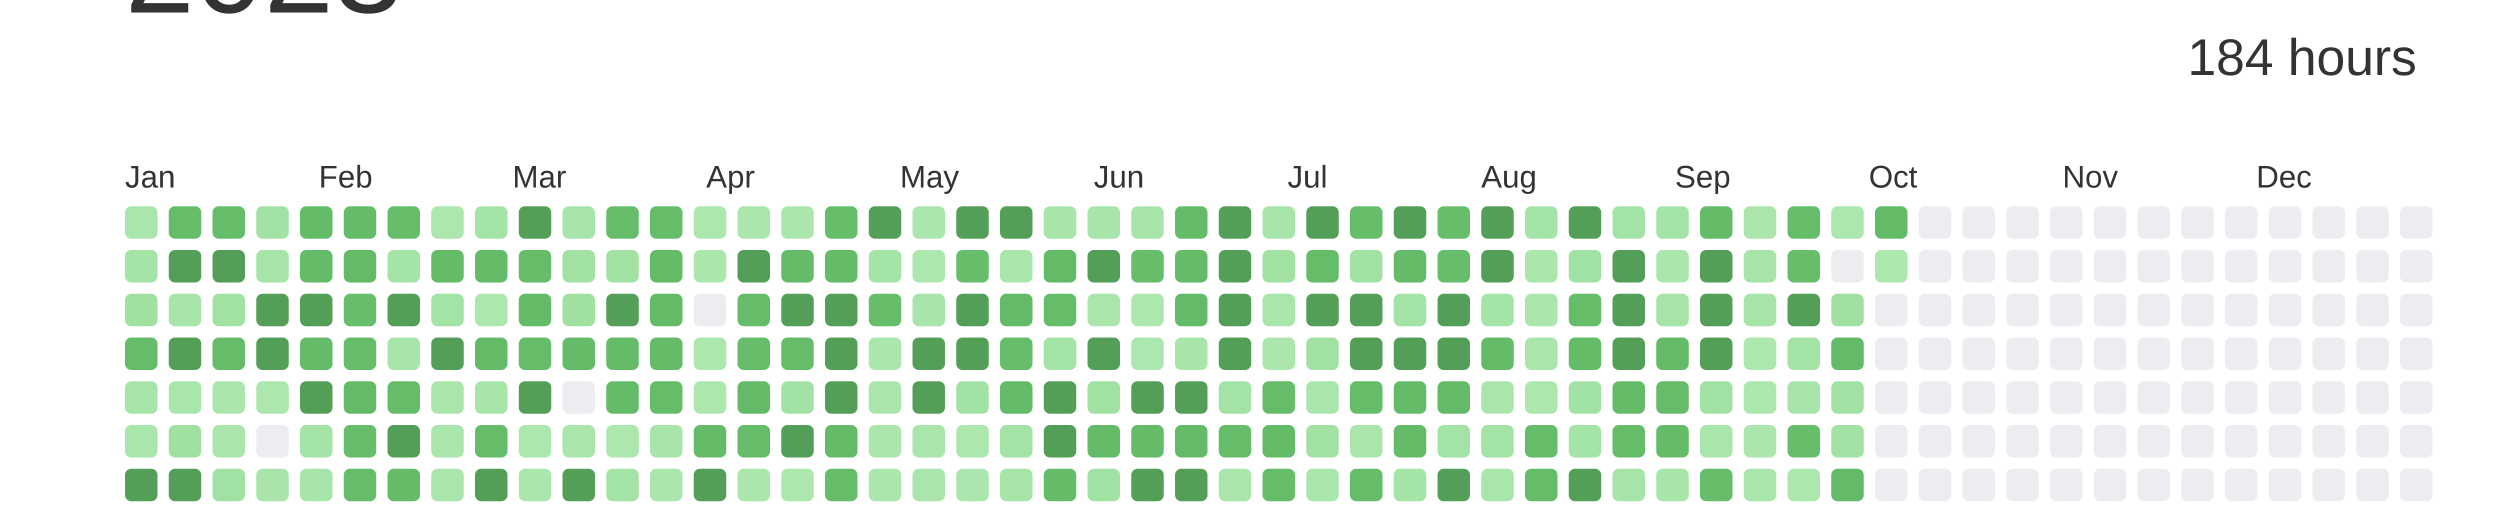
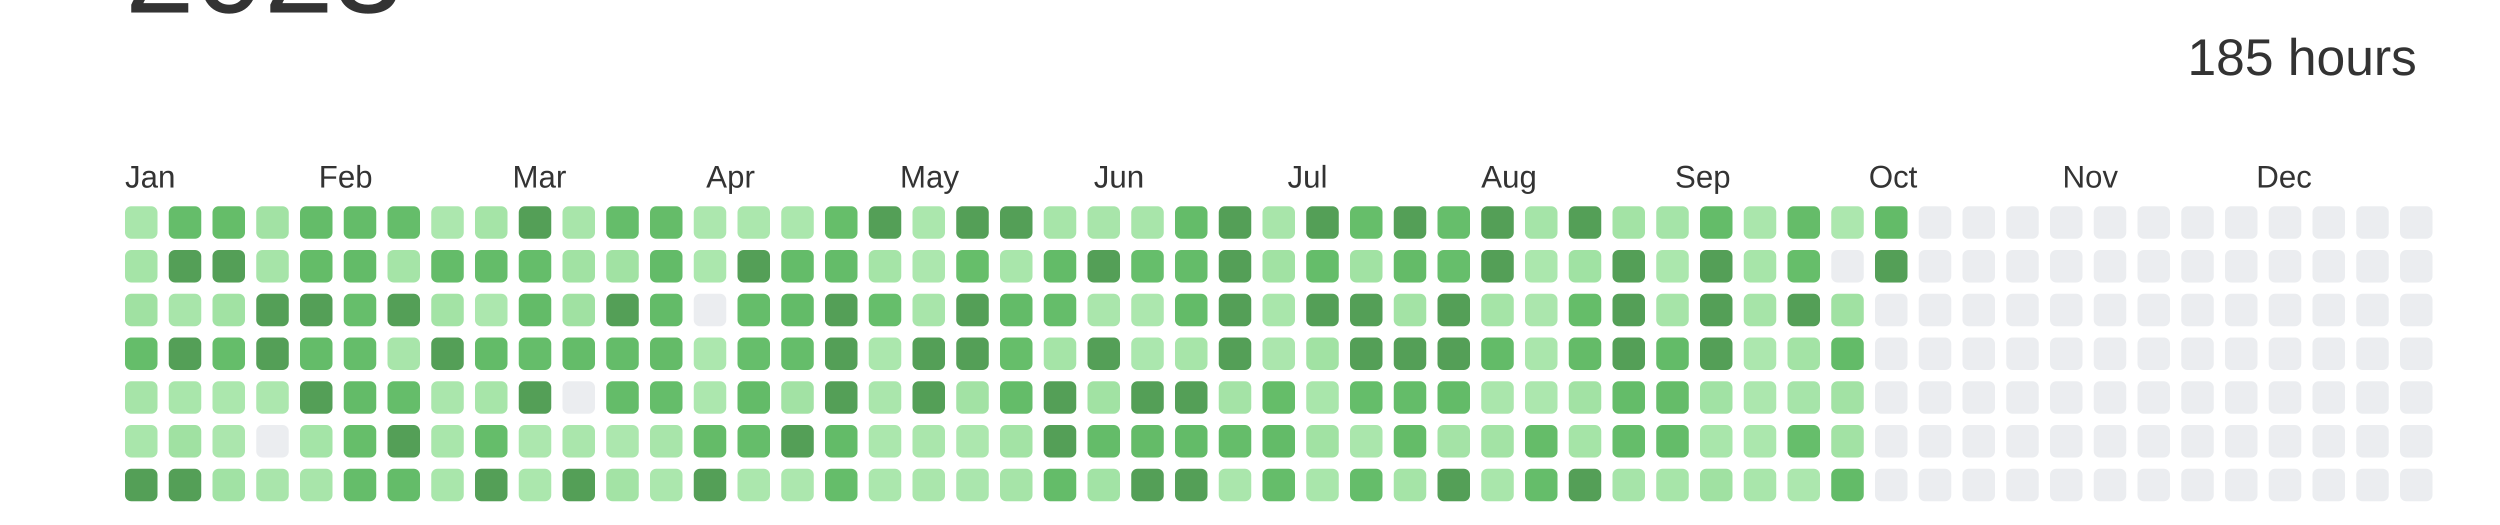
<svg xmlns="http://www.w3.org/2000/svg" baseProfile="full" height="42mm" version="1.1" viewBox="0,0,200,42" width="200mm">
  <defs />
  <rect fill="#ffffff" height="42" width="200" x="0" y="0" />
  <text alignment-baseline="hanging" fill="#333333" style="font-size:10.0px; font-family:Arial;" x="10" y="1">2023</text>
-   <text alignment-baseline="hanging" fill="#333333" style="font-size:4.125px; font-family:Arial;" x="175" y="6">184 hours</text>
+   <text alignment-baseline="hanging" fill="#333333" style="font-size:4.125px; font-family:Arial;" x="175" y="6">185 hours</text>
  <text fill="#333333" style="font-size:2.5px; font-family:Arial" x="10.0" y="15">Jan</text>
  <text fill="#333333" style="font-size:2.5px; font-family:Arial" x="25.5" y="15">Feb</text>
  <text fill="#333333" style="font-size:2.5px; font-family:Arial" x="41.0" y="15">Mar</text>
  <text fill="#333333" style="font-size:2.5px; font-family:Arial" x="56.5" y="15">Apr</text>
  <text fill="#333333" style="font-size:2.5px; font-family:Arial" x="72.0" y="15">May</text>
  <text fill="#333333" style="font-size:2.5px; font-family:Arial" x="87.5" y="15">Jun</text>
  <text fill="#333333" style="font-size:2.5px; font-family:Arial" x="103.0" y="15">Jul</text>
  <text fill="#333333" style="font-size:2.5px; font-family:Arial" x="118.5" y="15">Aug</text>
  <text fill="#333333" style="font-size:2.5px; font-family:Arial" x="134.0" y="15">Sep</text>
  <text fill="#333333" style="font-size:2.5px; font-family:Arial" x="149.5" y="15">Oct</text>
  <text fill="#333333" style="font-size:2.5px; font-family:Arial" x="165.0" y="15">Nov</text>
  <text fill="#333333" style="font-size:2.5px; font-family:Arial" x="180.5" y="15">Dec</text>
  <rect fill="#a9e6ab" height="2.6" rx="0.5" ry="0.5" width="2.6" x="10.0" y="16.5" />
  <rect fill="#a5e4a7" height="2.6" rx="0.5" ry="0.5" width="2.6" x="10.0" y="20.0" />
  <rect fill="#a0e1a2" height="2.6" rx="0.5" ry="0.5" width="2.6" x="10.0" y="23.5" />
  <rect fill="#65bd6a" height="2.6" rx="0.5" ry="0.5" width="2.6" x="10.0" y="27.0" />
  <rect fill="#a6e4a8" height="2.6" rx="0.5" ry="0.5" width="2.6" x="10.0" y="30.5" />
  <rect fill="#a9e6ab" height="2.6" rx="0.5" ry="0.5" width="2.6" x="10.0" y="34.0" />
  <rect fill="#549F57" height="2.6" rx="0.5" ry="0.5" width="2.6" x="10.0" y="37.5" />
  <rect fill="#65bd6a" height="2.6" rx="0.5" ry="0.5" width="2.6" x="13.5" y="16.5" />
  <rect fill="#549F57" height="2.6" rx="0.5" ry="0.5" width="2.6" x="13.5" y="20.0" />
  <rect fill="#a8e5aa" height="2.6" rx="0.5" ry="0.5" width="2.6" x="13.5" y="23.5" />
  <rect fill="#549F57" height="2.6" rx="0.5" ry="0.5" width="2.6" x="13.5" y="27.0" />
  <rect fill="#a9e6ab" height="2.6" rx="0.5" ry="0.5" width="2.6" x="13.5" y="30.5" />
  <rect fill="#a0e1a2" height="2.6" rx="0.5" ry="0.5" width="2.6" x="13.5" y="34.0" />
  <rect fill="#549F57" height="2.6" rx="0.5" ry="0.5" width="2.6" x="13.5" y="37.5" />
  <rect fill="#65bd69" height="2.6" rx="0.5" ry="0.5" width="2.6" x="17.0" y="16.5" />
  <rect fill="#549F57" height="2.6" rx="0.5" ry="0.5" width="2.6" x="17.0" y="20.0" />
  <rect fill="#a1e2a3" height="2.6" rx="0.5" ry="0.5" width="2.6" x="17.0" y="23.5" />
  <rect fill="#65bd6a" height="2.6" rx="0.5" ry="0.5" width="2.6" x="17.0" y="27.0" />
  <rect fill="#abe7ad" height="2.6" rx="0.5" ry="0.5" width="2.6" x="17.0" y="30.5" />
  <rect fill="#abe6ad" height="2.6" rx="0.5" ry="0.5" width="2.6" x="17.0" y="34.0" />
  <rect fill="#a1e2a4" height="2.6" rx="0.5" ry="0.5" width="2.6" x="17.0" y="37.5" />
  <rect fill="#a2e2a4" height="2.6" rx="0.5" ry="0.5" width="2.6" x="20.5" y="16.5" />
  <rect fill="#a6e4a8" height="2.6" rx="0.5" ry="0.5" width="2.6" x="20.5" y="20.0" />
  <rect fill="#549F57" height="2.6" rx="0.5" ry="0.5" width="2.6" x="20.5" y="23.5" />
  <rect fill="#549F57" height="2.6" rx="0.5" ry="0.5" width="2.6" x="20.5" y="27.0" />
  <rect fill="#ace7ae" height="2.6" rx="0.5" ry="0.5" width="2.6" x="20.5" y="30.5" />
  <rect fill="#EBEDF0" height="2.6" rx="0.5" ry="0.5" width="2.6" x="20.5" y="34.0" />
  <rect fill="#a9e5ab" height="2.6" rx="0.5" ry="0.5" width="2.6" x="20.5" y="37.5" />
  <rect fill="#64bc69" height="2.6" rx="0.5" ry="0.5" width="2.6" x="24.0" y="16.5" />
  <rect fill="#64bc68" height="2.6" rx="0.5" ry="0.5" width="2.6" x="24.0" y="20.0" />
  <rect fill="#549F57" height="2.6" rx="0.5" ry="0.5" width="2.6" x="24.0" y="23.5" />
  <rect fill="#64bc69" height="2.6" rx="0.5" ry="0.5" width="2.6" x="24.0" y="27.0" />
  <rect fill="#549F57" height="2.6" rx="0.5" ry="0.5" width="2.6" x="24.0" y="30.5" />
  <rect fill="#a4e4a7" height="2.6" rx="0.5" ry="0.5" width="2.6" x="24.0" y="34.0" />
  <rect fill="#a8e5aa" height="2.6" rx="0.5" ry="0.5" width="2.6" x="24.0" y="37.5" />
  <rect fill="#64bc69" height="2.6" rx="0.5" ry="0.5" width="2.6" x="27.5" y="16.5" />
  <rect fill="#63bb68" height="2.6" rx="0.5" ry="0.5" width="2.6" x="27.5" y="20.0" />
  <rect fill="#66be6b" height="2.6" rx="0.5" ry="0.5" width="2.6" x="27.5" y="23.5" />
  <rect fill="#65bd6a" height="2.6" rx="0.5" ry="0.5" width="2.6" x="27.5" y="27.0" />
  <rect fill="#63bb68" height="2.6" rx="0.5" ry="0.5" width="2.6" x="27.5" y="30.5" />
  <rect fill="#66be6a" height="2.6" rx="0.5" ry="0.5" width="2.6" x="27.5" y="34.0" />
  <rect fill="#65bd6a" height="2.6" rx="0.5" ry="0.5" width="2.6" x="27.5" y="37.5" />
  <rect fill="#65bd6a" height="2.6" rx="0.5" ry="0.5" width="2.6" x="31.0" y="16.5" />
  <rect fill="#a5e4a7" height="2.6" rx="0.5" ry="0.5" width="2.6" x="31.0" y="20.0" />
  <rect fill="#549F57" height="2.6" rx="0.5" ry="0.5" width="2.6" x="31.0" y="23.5" />
  <rect fill="#a8e5aa" height="2.6" rx="0.5" ry="0.5" width="2.6" x="31.0" y="27.0" />
  <rect fill="#65bd6a" height="2.6" rx="0.5" ry="0.5" width="2.6" x="31.0" y="30.5" />
  <rect fill="#549F57" height="2.6" rx="0.5" ry="0.5" width="2.6" x="31.0" y="34.0" />
  <rect fill="#64bc69" height="2.6" rx="0.5" ry="0.5" width="2.6" x="31.0" y="37.5" />
  <rect fill="#ace7ae" height="2.6" rx="0.5" ry="0.5" width="2.6" x="34.5" y="16.5" />
  <rect fill="#64bc69" height="2.6" rx="0.5" ry="0.5" width="2.6" x="34.5" y="20.0" />
  <rect fill="#a3e3a5" height="2.6" rx="0.5" ry="0.5" width="2.6" x="34.5" y="23.5" />
  <rect fill="#549F57" height="2.6" rx="0.5" ry="0.5" width="2.6" x="34.5" y="27.0" />
  <rect fill="#aae6ac" height="2.6" rx="0.5" ry="0.5" width="2.6" x="34.5" y="30.5" />
  <rect fill="#a9e6ab" height="2.6" rx="0.5" ry="0.5" width="2.6" x="34.5" y="34.0" />
  <rect fill="#a9e6ab" height="2.6" rx="0.5" ry="0.5" width="2.6" x="34.5" y="37.5" />
  <rect fill="#a5e4a7" height="2.6" rx="0.5" ry="0.5" width="2.6" x="38.0" y="16.5" />
  <rect fill="#64bc69" height="2.6" rx="0.5" ry="0.5" width="2.6" x="38.0" y="20.0" />
  <rect fill="#ace7ae" height="2.6" rx="0.5" ry="0.5" width="2.6" x="38.0" y="23.5" />
  <rect fill="#63bb68" height="2.6" rx="0.5" ry="0.5" width="2.6" x="38.0" y="27.0" />
  <rect fill="#a7e5a9" height="2.6" rx="0.5" ry="0.5" width="2.6" x="38.0" y="30.5" />
  <rect fill="#65bd6a" height="2.6" rx="0.5" ry="0.5" width="2.6" x="38.0" y="34.0" />
  <rect fill="#549F57" height="2.6" rx="0.5" ry="0.5" width="2.6" x="38.0" y="37.5" />
  <rect fill="#549F57" height="2.6" rx="0.5" ry="0.5" width="2.6" x="41.5" y="16.5" />
  <rect fill="#65bd6a" height="2.6" rx="0.5" ry="0.5" width="2.6" x="41.5" y="20.0" />
  <rect fill="#63bb68" height="2.6" rx="0.5" ry="0.5" width="2.6" x="41.5" y="23.5" />
  <rect fill="#65bd6a" height="2.6" rx="0.5" ry="0.5" width="2.6" x="41.5" y="27.0" />
  <rect fill="#549F57" height="2.6" rx="0.5" ry="0.5" width="2.6" x="41.5" y="30.5" />
  <rect fill="#ace7ae" height="2.6" rx="0.5" ry="0.5" width="2.6" x="41.5" y="34.0" />
  <rect fill="#abe7ad" height="2.6" rx="0.5" ry="0.5" width="2.6" x="41.5" y="37.5" />
  <rect fill="#a8e5aa" height="2.6" rx="0.5" ry="0.5" width="2.6" x="45.0" y="16.5" />
  <rect fill="#a1e2a3" height="2.6" rx="0.5" ry="0.5" width="2.6" x="45.0" y="20.0" />
  <rect fill="#a0e1a2" height="2.6" rx="0.5" ry="0.5" width="2.6" x="45.0" y="23.5" />
  <rect fill="#64bc69" height="2.6" rx="0.5" ry="0.5" width="2.6" x="45.0" y="27.0" />
  <rect fill="#EBEDF0" height="2.6" rx="0.5" ry="0.5" width="2.6" x="45.0" y="30.5" />
  <rect fill="#aae6ac" height="2.6" rx="0.5" ry="0.5" width="2.6" x="45.0" y="34.0" />
  <rect fill="#549F57" height="2.6" rx="0.5" ry="0.5" width="2.6" x="45.0" y="37.5" />
  <rect fill="#65bd6a" height="2.6" rx="0.5" ry="0.5" width="2.6" x="48.5" y="16.5" />
  <rect fill="#a1e2a3" height="2.6" rx="0.5" ry="0.5" width="2.6" x="48.5" y="20.0" />
  <rect fill="#549F57" height="2.6" rx="0.5" ry="0.5" width="2.6" x="48.5" y="23.5" />
  <rect fill="#64bc69" height="2.6" rx="0.5" ry="0.5" width="2.6" x="48.5" y="27.0" />
  <rect fill="#64bc69" height="2.6" rx="0.5" ry="0.5" width="2.6" x="48.5" y="30.5" />
  <rect fill="#ace7ae" height="2.6" rx="0.5" ry="0.5" width="2.6" x="48.5" y="34.0" />
  <rect fill="#a3e3a5" height="2.6" rx="0.5" ry="0.5" width="2.6" x="48.5" y="37.5" />
  <rect fill="#65bc69" height="2.6" rx="0.5" ry="0.5" width="2.6" x="52.0" y="16.5" />
  <rect fill="#63bb68" height="2.6" rx="0.5" ry="0.5" width="2.6" x="52.0" y="20.0" />
  <rect fill="#63bb68" height="2.6" rx="0.5" ry="0.5" width="2.6" x="52.0" y="23.5" />
  <rect fill="#64bb68" height="2.6" rx="0.5" ry="0.5" width="2.6" x="52.0" y="27.0" />
  <rect fill="#65bd6a" height="2.6" rx="0.5" ry="0.5" width="2.6" x="52.0" y="30.5" />
  <rect fill="#a8e5aa" height="2.6" rx="0.5" ry="0.5" width="2.6" x="52.0" y="34.0" />
  <rect fill="#abe7ad" height="2.6" rx="0.5" ry="0.5" width="2.6" x="52.0" y="37.5" />
  <rect fill="#ace7ae" height="2.6" rx="0.5" ry="0.5" width="2.6" x="55.5" y="16.5" />
  <rect fill="#abe7ad" height="2.6" rx="0.5" ry="0.5" width="2.6" x="55.5" y="20.0" />
  <rect fill="#EBEDF0" height="2.6" rx="0.5" ry="0.5" width="2.6" x="55.5" y="23.5" />
  <rect fill="#ace7ae" height="2.6" rx="0.5" ry="0.5" width="2.6" x="55.5" y="27.0" />
  <rect fill="#ace7ae" height="2.6" rx="0.5" ry="0.5" width="2.6" x="55.5" y="30.5" />
  <rect fill="#64bb68" height="2.6" rx="0.5" ry="0.5" width="2.6" x="55.5" y="34.0" />
  <rect fill="#549F57" height="2.6" rx="0.5" ry="0.5" width="2.6" x="55.5" y="37.5" />
  <rect fill="#abe7ad" height="2.6" rx="0.5" ry="0.5" width="2.6" x="59.0" y="16.5" />
  <rect fill="#549F57" height="2.6" rx="0.5" ry="0.5" width="2.6" x="59.0" y="20.0" />
  <rect fill="#65bd6a" height="2.6" rx="0.5" ry="0.5" width="2.6" x="59.0" y="23.5" />
  <rect fill="#66be6b" height="2.6" rx="0.5" ry="0.5" width="2.6" x="59.0" y="27.0" />
  <rect fill="#63bb68" height="2.6" rx="0.5" ry="0.5" width="2.6" x="59.0" y="30.5" />
  <rect fill="#65bd6a" height="2.6" rx="0.5" ry="0.5" width="2.6" x="59.0" y="34.0" />
  <rect fill="#abe7ad" height="2.6" rx="0.5" ry="0.5" width="2.6" x="59.0" y="37.5" />
  <rect fill="#abe7ad" height="2.6" rx="0.5" ry="0.5" width="2.6" x="62.5" y="16.5" />
  <rect fill="#64bc69" height="2.6" rx="0.5" ry="0.5" width="2.6" x="62.5" y="20.0" />
-   <rect fill="#549F57" height="2.6" rx="0.5" ry="0.5" width="2.6" x="62.5" y="23.5" />
+   <rect fill="#63bb68" height="2.6" rx="0.5" ry="0.5" width="2.6" x="62.5" y="23.5" />
  <rect fill="#65bd6a" height="2.6" rx="0.5" ry="0.5" width="2.6" x="62.5" y="27.0" />
  <rect fill="#a2e2a4" height="2.6" rx="0.5" ry="0.5" width="2.6" x="62.5" y="30.5" />
  <rect fill="#549F57" height="2.6" rx="0.5" ry="0.5" width="2.6" x="62.5" y="34.0" />
  <rect fill="#ace7ae" height="2.6" rx="0.5" ry="0.5" width="2.6" x="62.5" y="37.5" />
  <rect fill="#66be6a" height="2.6" rx="0.5" ry="0.5" width="2.6" x="66.0" y="16.5" />
  <rect fill="#64bc69" height="2.6" rx="0.5" ry="0.5" width="2.6" x="66.0" y="20.0" />
  <rect fill="#549F57" height="2.6" rx="0.5" ry="0.5" width="2.6" x="66.0" y="23.5" />
  <rect fill="#549F57" height="2.6" rx="0.5" ry="0.5" width="2.6" x="66.0" y="27.0" />
  <rect fill="#549F57" height="2.6" rx="0.5" ry="0.5" width="2.6" x="66.0" y="30.5" />
  <rect fill="#63bb68" height="2.6" rx="0.5" ry="0.5" width="2.6" x="66.0" y="34.0" />
  <rect fill="#65bd6a" height="2.6" rx="0.5" ry="0.5" width="2.6" x="66.0" y="37.5" />
  <rect fill="#549F57" height="2.6" rx="0.5" ry="0.5" width="2.6" x="69.5" y="16.5" />
  <rect fill="#a5e4a7" height="2.6" rx="0.5" ry="0.5" width="2.6" x="69.5" y="20.0" />
  <rect fill="#66be6b" height="2.6" rx="0.5" ry="0.5" width="2.6" x="69.5" y="23.5" />
  <rect fill="#abe7ad" height="2.6" rx="0.5" ry="0.5" width="2.6" x="69.5" y="27.0" />
  <rect fill="#aae6ac" height="2.6" rx="0.5" ry="0.5" width="2.6" x="69.5" y="30.5" />
  <rect fill="#abe7ad" height="2.6" rx="0.5" ry="0.5" width="2.6" x="69.5" y="34.0" />
  <rect fill="#abe7ad" height="2.6" rx="0.5" ry="0.5" width="2.6" x="69.5" y="37.5" />
  <rect fill="#abe7ad" height="2.6" rx="0.5" ry="0.5" width="2.6" x="73.0" y="16.5" />
  <rect fill="#ace7ae" height="2.6" rx="0.5" ry="0.5" width="2.6" x="73.0" y="20.0" />
  <rect fill="#a8e5aa" height="2.6" rx="0.5" ry="0.5" width="2.6" x="73.0" y="23.5" />
  <rect fill="#549F57" height="2.6" rx="0.5" ry="0.5" width="2.6" x="73.0" y="27.0" />
  <rect fill="#549F57" height="2.6" rx="0.5" ry="0.5" width="2.6" x="73.0" y="30.5" />
  <rect fill="#aae6ac" height="2.6" rx="0.5" ry="0.5" width="2.6" x="73.0" y="34.0" />
  <rect fill="#aae6ac" height="2.6" rx="0.5" ry="0.5" width="2.6" x="73.0" y="37.5" />
  <rect fill="#549F57" height="2.6" rx="0.5" ry="0.5" width="2.6" x="76.5" y="16.5" />
  <rect fill="#66be6a" height="2.6" rx="0.5" ry="0.5" width="2.6" x="76.5" y="20.0" />
  <rect fill="#549F57" height="2.6" rx="0.5" ry="0.5" width="2.6" x="76.5" y="23.5" />
  <rect fill="#549F57" height="2.6" rx="0.5" ry="0.5" width="2.6" x="76.5" y="27.0" />
  <rect fill="#a2e2a4" height="2.6" rx="0.5" ry="0.5" width="2.6" x="76.5" y="30.5" />
  <rect fill="#ace7ae" height="2.6" rx="0.5" ry="0.5" width="2.6" x="76.5" y="34.0" />
  <rect fill="#aae6ad" height="2.6" rx="0.5" ry="0.5" width="2.6" x="76.5" y="37.5" />
  <rect fill="#549F57" height="2.6" rx="0.5" ry="0.5" width="2.6" x="80.0" y="16.5" />
  <rect fill="#a9e6ab" height="2.6" rx="0.5" ry="0.5" width="2.6" x="80.0" y="20.0" />
  <rect fill="#63bb68" height="2.6" rx="0.5" ry="0.5" width="2.6" x="80.0" y="23.5" />
  <rect fill="#66be6a" height="2.6" rx="0.5" ry="0.5" width="2.6" x="80.0" y="27.0" />
  <rect fill="#64bc69" height="2.6" rx="0.5" ry="0.5" width="2.6" x="80.0" y="30.5" />
  <rect fill="#a3e3a5" height="2.6" rx="0.5" ry="0.5" width="2.6" x="80.0" y="34.0" />
  <rect fill="#a6e4a8" height="2.6" rx="0.5" ry="0.5" width="2.6" x="80.0" y="37.5" />
  <rect fill="#a7e5a9" height="2.6" rx="0.5" ry="0.5" width="2.6" x="83.5" y="16.5" />
  <rect fill="#63bb68" height="2.6" rx="0.5" ry="0.5" width="2.6" x="83.5" y="20.0" />
  <rect fill="#65bd6a" height="2.6" rx="0.5" ry="0.5" width="2.6" x="83.5" y="23.5" />
  <rect fill="#a5e4a7" height="2.6" rx="0.5" ry="0.5" width="2.6" x="83.5" y="27.0" />
  <rect fill="#549F57" height="2.6" rx="0.5" ry="0.5" width="2.6" x="83.5" y="30.5" />
  <rect fill="#549F57" height="2.6" rx="0.5" ry="0.5" width="2.6" x="83.5" y="34.0" />
  <rect fill="#64bc69" height="2.6" rx="0.5" ry="0.5" width="2.6" x="83.5" y="37.5" />
  <rect fill="#a8e5aa" height="2.6" rx="0.5" ry="0.5" width="2.6" x="87.0" y="16.5" />
  <rect fill="#549F57" height="2.6" rx="0.5" ry="0.5" width="2.6" x="87.0" y="20.0" />
  <rect fill="#aae6ac" height="2.6" rx="0.5" ry="0.5" width="2.6" x="87.0" y="23.5" />
  <rect fill="#549F57" height="2.6" rx="0.5" ry="0.5" width="2.6" x="87.0" y="27.0" />
  <rect fill="#a1e2a3" height="2.6" rx="0.5" ry="0.5" width="2.6" x="87.0" y="30.5" />
  <rect fill="#64bc69" height="2.6" rx="0.5" ry="0.5" width="2.6" x="87.0" y="34.0" />
  <rect fill="#a2e3a5" height="2.6" rx="0.5" ry="0.5" width="2.6" x="87.0" y="37.5" />
  <rect fill="#a8e5aa" height="2.6" rx="0.5" ry="0.5" width="2.6" x="90.5" y="16.5" />
  <rect fill="#66be6b" height="2.6" rx="0.5" ry="0.5" width="2.6" x="90.5" y="20.0" />
  <rect fill="#ace7ae" height="2.6" rx="0.5" ry="0.5" width="2.6" x="90.5" y="23.5" />
  <rect fill="#abe7ae" height="2.6" rx="0.5" ry="0.5" width="2.6" x="90.5" y="27.0" />
  <rect fill="#549F57" height="2.6" rx="0.5" ry="0.5" width="2.6" x="90.5" y="30.5" />
  <rect fill="#64bb68" height="2.6" rx="0.5" ry="0.5" width="2.6" x="90.5" y="34.0" />
  <rect fill="#549F57" height="2.6" rx="0.5" ry="0.5" width="2.6" x="90.5" y="37.5" />
  <rect fill="#64bc69" height="2.6" rx="0.5" ry="0.5" width="2.6" x="94.0" y="16.5" />
  <rect fill="#64bc69" height="2.6" rx="0.5" ry="0.5" width="2.6" x="94.0" y="20.0" />
  <rect fill="#63bb68" height="2.6" rx="0.5" ry="0.5" width="2.6" x="94.0" y="23.5" />
  <rect fill="#a7e5a9" height="2.6" rx="0.5" ry="0.5" width="2.6" x="94.0" y="27.0" />
  <rect fill="#549F57" height="2.6" rx="0.5" ry="0.5" width="2.6" x="94.0" y="30.5" />
  <rect fill="#63bb68" height="2.6" rx="0.5" ry="0.5" width="2.6" x="94.0" y="34.0" />
  <rect fill="#549F57" height="2.6" rx="0.5" ry="0.5" width="2.6" x="94.0" y="37.5" />
  <rect fill="#549F57" height="2.6" rx="0.5" ry="0.5" width="2.6" x="97.5" y="16.5" />
  <rect fill="#549F57" height="2.6" rx="0.5" ry="0.5" width="2.6" x="97.5" y="20.0" />
  <rect fill="#549F57" height="2.6" rx="0.5" ry="0.5" width="2.6" x="97.5" y="23.5" />
  <rect fill="#549F57" height="2.6" rx="0.5" ry="0.5" width="2.6" x="97.5" y="27.0" />
  <rect fill="#a4e3a6" height="2.6" rx="0.5" ry="0.5" width="2.6" x="97.5" y="30.5" />
  <rect fill="#65bd6a" height="2.6" rx="0.5" ry="0.5" width="2.6" x="97.5" y="34.0" />
  <rect fill="#aae6ac" height="2.6" rx="0.5" ry="0.5" width="2.6" x="97.5" y="37.5" />
  <rect fill="#a8e5aa" height="2.6" rx="0.5" ry="0.5" width="2.6" x="101.0" y="16.5" />
  <rect fill="#a1e2a3" height="2.6" rx="0.5" ry="0.5" width="2.6" x="101.0" y="20.0" />
  <rect fill="#a9e6ab" height="2.6" rx="0.5" ry="0.5" width="2.6" x="101.0" y="23.5" />
  <rect fill="#abe6ad" height="2.6" rx="0.5" ry="0.5" width="2.6" x="101.0" y="27.0" />
  <rect fill="#65bd69" height="2.6" rx="0.5" ry="0.5" width="2.6" x="101.0" y="30.5" />
  <rect fill="#63bb68" height="2.6" rx="0.5" ry="0.5" width="2.6" x="101.0" y="34.0" />
  <rect fill="#65bd6a" height="2.6" rx="0.5" ry="0.5" width="2.6" x="101.0" y="37.5" />
  <rect fill="#549F57" height="2.6" rx="0.5" ry="0.5" width="2.6" x="104.5" y="16.5" />
  <rect fill="#65bd6a" height="2.6" rx="0.5" ry="0.5" width="2.6" x="104.5" y="20.0" />
  <rect fill="#549F57" height="2.6" rx="0.5" ry="0.5" width="2.6" x="104.5" y="23.5" />
  <rect fill="#a1e2a3" height="2.6" rx="0.5" ry="0.5" width="2.6" x="104.5" y="27.0" />
  <rect fill="#a9e6ab" height="2.6" rx="0.5" ry="0.5" width="2.6" x="104.5" y="30.5" />
  <rect fill="#a1e2a3" height="2.6" rx="0.5" ry="0.5" width="2.6" x="104.5" y="34.0" />
  <rect fill="#a9e6ab" height="2.6" rx="0.5" ry="0.5" width="2.6" x="104.5" y="37.5" />
  <rect fill="#66be6a" height="2.6" rx="0.5" ry="0.5" width="2.6" x="108.0" y="16.5" />
  <rect fill="#a1e2a3" height="2.6" rx="0.5" ry="0.5" width="2.6" x="108.0" y="20.0" />
  <rect fill="#549F57" height="2.6" rx="0.5" ry="0.5" width="2.6" x="108.0" y="23.5" />
  <rect fill="#549F57" height="2.6" rx="0.5" ry="0.5" width="2.6" x="108.0" y="27.0" />
  <rect fill="#65bd6a" height="2.6" rx="0.5" ry="0.5" width="2.6" x="108.0" y="30.5" />
  <rect fill="#aae6ac" height="2.6" rx="0.5" ry="0.5" width="2.6" x="108.0" y="34.0" />
  <rect fill="#65bd6a" height="2.6" rx="0.5" ry="0.5" width="2.6" x="108.0" y="37.5" />
  <rect fill="#549F57" height="2.6" rx="0.5" ry="0.5" width="2.6" x="111.5" y="16.5" />
  <rect fill="#64bb68" height="2.6" rx="0.5" ry="0.5" width="2.6" x="111.5" y="20.0" />
  <rect fill="#a3e3a5" height="2.6" rx="0.5" ry="0.5" width="2.6" x="111.5" y="23.5" />
  <rect fill="#549F57" height="2.6" rx="0.5" ry="0.5" width="2.6" x="111.5" y="27.0" />
  <rect fill="#64bc69" height="2.6" rx="0.5" ry="0.5" width="2.6" x="111.5" y="30.5" />
  <rect fill="#64bc68" height="2.6" rx="0.5" ry="0.5" width="2.6" x="111.5" y="34.0" />
  <rect fill="#a5e4a7" height="2.6" rx="0.5" ry="0.5" width="2.6" x="111.5" y="37.5" />
  <rect fill="#66be6b" height="2.6" rx="0.5" ry="0.5" width="2.6" x="115.0" y="16.5" />
  <rect fill="#66be6b" height="2.6" rx="0.5" ry="0.5" width="2.6" x="115.0" y="20.0" />
  <rect fill="#549F57" height="2.6" rx="0.5" ry="0.5" width="2.6" x="115.0" y="23.5" />
  <rect fill="#549F57" height="2.6" rx="0.5" ry="0.5" width="2.6" x="115.0" y="27.0" />
  <rect fill="#63bb68" height="2.6" rx="0.5" ry="0.5" width="2.6" x="115.0" y="30.5" />
  <rect fill="#a4e3a6" height="2.6" rx="0.5" ry="0.5" width="2.6" x="115.0" y="34.0" />
  <rect fill="#549F57" height="2.6" rx="0.5" ry="0.5" width="2.6" x="115.0" y="37.5" />
  <rect fill="#549F57" height="2.6" rx="0.5" ry="0.5" width="2.6" x="118.5" y="16.5" />
  <rect fill="#549F57" height="2.6" rx="0.5" ry="0.5" width="2.6" x="118.5" y="20.0" />
  <rect fill="#a5e4a7" height="2.6" rx="0.5" ry="0.5" width="2.6" x="118.5" y="23.5" />
  <rect fill="#63bb68" height="2.6" rx="0.5" ry="0.5" width="2.6" x="118.5" y="27.0" />
  <rect fill="#aae6ac" height="2.6" rx="0.5" ry="0.5" width="2.6" x="118.5" y="30.5" />
  <rect fill="#a3e3a5" height="2.6" rx="0.5" ry="0.5" width="2.6" x="118.5" y="34.0" />
  <rect fill="#a9e6ab" height="2.6" rx="0.5" ry="0.5" width="2.6" x="118.5" y="37.5" />
  <rect fill="#a5e4a8" height="2.6" rx="0.5" ry="0.5" width="2.6" x="122.0" y="16.5" />
  <rect fill="#abe7ad" height="2.6" rx="0.5" ry="0.5" width="2.6" x="122.0" y="20.0" />
  <rect fill="#abe6ad" height="2.6" rx="0.5" ry="0.5" width="2.6" x="122.0" y="23.5" />
  <rect fill="#aae6ac" height="2.6" rx="0.5" ry="0.5" width="2.6" x="122.0" y="27.0" />
  <rect fill="#ace7ae" height="2.6" rx="0.5" ry="0.5" width="2.6" x="122.0" y="30.5" />
  <rect fill="#65bc69" height="2.6" rx="0.5" ry="0.5" width="2.6" x="122.0" y="34.0" />
  <rect fill="#65bd6a" height="2.6" rx="0.5" ry="0.5" width="2.6" x="122.0" y="37.5" />
  <rect fill="#549F57" height="2.6" rx="0.5" ry="0.5" width="2.6" x="125.5" y="16.5" />
  <rect fill="#a0e2a3" height="2.6" rx="0.5" ry="0.5" width="2.6" x="125.5" y="20.0" />
  <rect fill="#65bd69" height="2.6" rx="0.5" ry="0.5" width="2.6" x="125.5" y="23.5" />
  <rect fill="#64bb68" height="2.6" rx="0.5" ry="0.5" width="2.6" x="125.5" y="27.0" />
  <rect fill="#a2e2a4" height="2.6" rx="0.5" ry="0.5" width="2.6" x="125.5" y="30.5" />
  <rect fill="#a5e4a7" height="2.6" rx="0.5" ry="0.5" width="2.6" x="125.5" y="34.0" />
  <rect fill="#549F57" height="2.6" rx="0.5" ry="0.5" width="2.6" x="125.5" y="37.5" />
  <rect fill="#a3e3a5" height="2.6" rx="0.5" ry="0.5" width="2.6" x="129.0" y="16.5" />
  <rect fill="#549F57" height="2.6" rx="0.5" ry="0.5" width="2.6" x="129.0" y="20.0" />
  <rect fill="#549F57" height="2.6" rx="0.5" ry="0.5" width="2.6" x="129.0" y="23.5" />
  <rect fill="#549F57" height="2.6" rx="0.5" ry="0.5" width="2.6" x="129.0" y="27.0" />
  <rect fill="#64bc69" height="2.6" rx="0.5" ry="0.5" width="2.6" x="129.0" y="30.5" />
  <rect fill="#65bd6a" height="2.6" rx="0.5" ry="0.5" width="2.6" x="129.0" y="34.0" />
  <rect fill="#a6e4a9" height="2.6" rx="0.5" ry="0.5" width="2.6" x="129.0" y="37.5" />
  <rect fill="#a5e4a8" height="2.6" rx="0.5" ry="0.5" width="2.6" x="132.5" y="16.5" />
  <rect fill="#abe7ad" height="2.6" rx="0.5" ry="0.5" width="2.6" x="132.5" y="20.0" />
  <rect fill="#a6e4a8" height="2.6" rx="0.5" ry="0.5" width="2.6" x="132.5" y="23.5" />
  <rect fill="#63bb68" height="2.6" rx="0.5" ry="0.5" width="2.6" x="132.5" y="27.0" />
  <rect fill="#65bc69" height="2.6" rx="0.5" ry="0.5" width="2.6" x="132.5" y="30.5" />
  <rect fill="#64bc69" height="2.6" rx="0.5" ry="0.5" width="2.6" x="132.5" y="34.0" />
  <rect fill="#a7e5a9" height="2.6" rx="0.5" ry="0.5" width="2.6" x="132.5" y="37.5" />
  <rect fill="#64bc69" height="2.6" rx="0.5" ry="0.5" width="2.6" x="136.0" y="16.5" />
  <rect fill="#549F57" height="2.6" rx="0.5" ry="0.5" width="2.6" x="136.0" y="20.0" />
  <rect fill="#549F57" height="2.6" rx="0.5" ry="0.5" width="2.6" x="136.0" y="23.5" />
  <rect fill="#549F57" height="2.6" rx="0.5" ry="0.5" width="2.6" x="136.0" y="27.0" />
  <rect fill="#a1e2a4" height="2.6" rx="0.5" ry="0.5" width="2.6" x="136.0" y="30.5" />
  <rect fill="#a9e6ab" height="2.6" rx="0.5" ry="0.5" width="2.6" x="136.0" y="34.0" />
-   <rect fill="#66be6b" height="2.6" rx="0.5" ry="0.5" width="2.6" x="136.0" y="37.5" />
+   <rect fill="#a0e1a2" height="2.6" rx="0.5" ry="0.5" width="2.6" x="136.0" y="37.5" />
  <rect fill="#aae6ac" height="2.6" rx="0.5" ry="0.5" width="2.6" x="139.5" y="16.5" />
  <rect fill="#a7e5a9" height="2.6" rx="0.5" ry="0.5" width="2.6" x="139.5" y="20.0" />
  <rect fill="#a6e4a8" height="2.6" rx="0.5" ry="0.5" width="2.6" x="139.5" y="23.5" />
  <rect fill="#ace7ae" height="2.6" rx="0.5" ry="0.5" width="2.6" x="139.5" y="27.0" />
  <rect fill="#ace7ae" height="2.6" rx="0.5" ry="0.5" width="2.6" x="139.5" y="30.5" />
  <rect fill="#abe7ad" height="2.6" rx="0.5" ry="0.5" width="2.6" x="139.5" y="34.0" />
  <rect fill="#a9e6ab" height="2.6" rx="0.5" ry="0.5" width="2.6" x="139.5" y="37.5" />
  <rect fill="#65bc69" height="2.6" rx="0.5" ry="0.5" width="2.6" x="143.0" y="16.5" />
  <rect fill="#66be6a" height="2.6" rx="0.5" ry="0.5" width="2.6" x="143.0" y="20.0" />
  <rect fill="#549F57" height="2.6" rx="0.5" ry="0.5" width="2.6" x="143.0" y="23.5" />
  <rect fill="#a3e3a5" height="2.6" rx="0.5" ry="0.5" width="2.6" x="143.0" y="27.0" />
  <rect fill="#a6e4a9" height="2.6" rx="0.5" ry="0.5" width="2.6" x="143.0" y="30.5" />
  <rect fill="#66be6b" height="2.6" rx="0.5" ry="0.5" width="2.6" x="143.0" y="34.0" />
  <rect fill="#ace7ae" height="2.6" rx="0.5" ry="0.5" width="2.6" x="143.0" y="37.5" />
  <rect fill="#ace7ae" height="2.6" rx="0.5" ry="0.5" width="2.6" x="146.5" y="16.5" />
  <rect fill="#EBEDF0" height="2.6" rx="0.5" ry="0.5" width="2.6" x="146.5" y="20.0" />
  <rect fill="#a0e1a2" height="2.6" rx="0.5" ry="0.5" width="2.6" x="146.5" y="23.5" />
  <rect fill="#63bb68" height="2.6" rx="0.5" ry="0.5" width="2.6" x="146.5" y="27.0" />
  <rect fill="#a2e2a4" height="2.6" rx="0.5" ry="0.5" width="2.6" x="146.5" y="30.5" />
  <rect fill="#a2e2a4" height="2.6" rx="0.5" ry="0.5" width="2.6" x="146.5" y="34.0" />
  <rect fill="#63bb68" height="2.6" rx="0.5" ry="0.5" width="2.6" x="146.5" y="37.5" />
  <rect fill="#63bb68" height="2.6" rx="0.5" ry="0.5" width="2.6" x="150.0" y="16.5" />
-   <rect fill="#ace7ae" height="2.6" rx="0.5" ry="0.5" width="2.6" x="150.0" y="20.0" />
+   <rect fill="#549F57" height="2.6" rx="0.5" ry="0.5" width="2.6" x="150.0" y="20.0" />
  <rect fill="#EBEDF0" height="2.6" rx="0.5" ry="0.5" width="2.6" x="150.0" y="23.5" />
  <rect fill="#EBEDF0" height="2.6" rx="0.5" ry="0.5" width="2.6" x="150.0" y="27.0" />
  <rect fill="#EBEDF0" height="2.6" rx="0.5" ry="0.5" width="2.6" x="150.0" y="30.5" />
  <rect fill="#EBEDF0" height="2.6" rx="0.5" ry="0.5" width="2.6" x="150.0" y="34.0" />
  <rect fill="#EBEDF0" height="2.6" rx="0.5" ry="0.5" width="2.6" x="150.0" y="37.5" />
  <rect fill="#EBEDF0" height="2.6" rx="0.5" ry="0.5" width="2.6" x="153.5" y="16.5" />
  <rect fill="#EBEDF0" height="2.6" rx="0.5" ry="0.5" width="2.6" x="153.5" y="20.0" />
  <rect fill="#EBEDF0" height="2.6" rx="0.5" ry="0.5" width="2.6" x="153.5" y="23.5" />
  <rect fill="#EBEDF0" height="2.6" rx="0.5" ry="0.5" width="2.6" x="153.5" y="27.0" />
  <rect fill="#EBEDF0" height="2.6" rx="0.5" ry="0.5" width="2.6" x="153.5" y="30.5" />
  <rect fill="#EBEDF0" height="2.6" rx="0.5" ry="0.5" width="2.6" x="153.5" y="34.0" />
  <rect fill="#EBEDF0" height="2.6" rx="0.5" ry="0.5" width="2.6" x="153.5" y="37.5" />
  <rect fill="#EBEDF0" height="2.6" rx="0.5" ry="0.5" width="2.6" x="157.0" y="16.5" />
  <rect fill="#EBEDF0" height="2.6" rx="0.5" ry="0.5" width="2.6" x="157.0" y="20.0" />
  <rect fill="#EBEDF0" height="2.6" rx="0.5" ry="0.5" width="2.6" x="157.0" y="23.5" />
  <rect fill="#EBEDF0" height="2.6" rx="0.5" ry="0.5" width="2.6" x="157.0" y="27.0" />
  <rect fill="#EBEDF0" height="2.6" rx="0.5" ry="0.5" width="2.6" x="157.0" y="30.5" />
  <rect fill="#EBEDF0" height="2.6" rx="0.5" ry="0.5" width="2.6" x="157.0" y="34.0" />
  <rect fill="#EBEDF0" height="2.6" rx="0.5" ry="0.5" width="2.6" x="157.0" y="37.5" />
  <rect fill="#EBEDF0" height="2.6" rx="0.5" ry="0.5" width="2.6" x="160.5" y="16.5" />
  <rect fill="#EBEDF0" height="2.6" rx="0.5" ry="0.5" width="2.6" x="160.5" y="20.0" />
  <rect fill="#EBEDF0" height="2.6" rx="0.5" ry="0.5" width="2.6" x="160.5" y="23.5" />
  <rect fill="#EBEDF0" height="2.6" rx="0.5" ry="0.5" width="2.6" x="160.5" y="27.0" />
  <rect fill="#EBEDF0" height="2.6" rx="0.5" ry="0.5" width="2.6" x="160.5" y="30.5" />
  <rect fill="#EBEDF0" height="2.6" rx="0.5" ry="0.5" width="2.6" x="160.5" y="34.0" />
  <rect fill="#EBEDF0" height="2.6" rx="0.5" ry="0.5" width="2.6" x="160.5" y="37.5" />
  <rect fill="#EBEDF0" height="2.6" rx="0.5" ry="0.5" width="2.6" x="164.0" y="16.5" />
  <rect fill="#EBEDF0" height="2.6" rx="0.5" ry="0.5" width="2.6" x="164.0" y="20.0" />
  <rect fill="#EBEDF0" height="2.6" rx="0.5" ry="0.5" width="2.6" x="164.0" y="23.5" />
  <rect fill="#EBEDF0" height="2.6" rx="0.5" ry="0.5" width="2.6" x="164.0" y="27.0" />
  <rect fill="#EBEDF0" height="2.6" rx="0.5" ry="0.5" width="2.6" x="164.0" y="30.5" />
  <rect fill="#EBEDF0" height="2.6" rx="0.5" ry="0.5" width="2.6" x="164.0" y="34.0" />
  <rect fill="#EBEDF0" height="2.6" rx="0.5" ry="0.5" width="2.6" x="164.0" y="37.5" />
  <rect fill="#EBEDF0" height="2.6" rx="0.5" ry="0.5" width="2.6" x="167.5" y="16.5" />
  <rect fill="#EBEDF0" height="2.6" rx="0.5" ry="0.5" width="2.6" x="167.5" y="20.0" />
  <rect fill="#EBEDF0" height="2.6" rx="0.5" ry="0.5" width="2.6" x="167.5" y="23.5" />
  <rect fill="#EBEDF0" height="2.6" rx="0.5" ry="0.5" width="2.6" x="167.5" y="27.0" />
  <rect fill="#EBEDF0" height="2.6" rx="0.5" ry="0.5" width="2.6" x="167.5" y="30.5" />
  <rect fill="#EBEDF0" height="2.6" rx="0.5" ry="0.5" width="2.6" x="167.5" y="34.0" />
  <rect fill="#EBEDF0" height="2.6" rx="0.5" ry="0.5" width="2.6" x="167.5" y="37.5" />
  <rect fill="#EBEDF0" height="2.6" rx="0.5" ry="0.5" width="2.6" x="171.0" y="16.5" />
  <rect fill="#EBEDF0" height="2.6" rx="0.5" ry="0.5" width="2.6" x="171.0" y="20.0" />
  <rect fill="#EBEDF0" height="2.6" rx="0.5" ry="0.5" width="2.6" x="171.0" y="23.5" />
  <rect fill="#EBEDF0" height="2.6" rx="0.5" ry="0.5" width="2.6" x="171.0" y="27.0" />
  <rect fill="#EBEDF0" height="2.6" rx="0.5" ry="0.5" width="2.6" x="171.0" y="30.5" />
  <rect fill="#EBEDF0" height="2.6" rx="0.5" ry="0.5" width="2.6" x="171.0" y="34.0" />
  <rect fill="#EBEDF0" height="2.6" rx="0.5" ry="0.5" width="2.6" x="171.0" y="37.5" />
  <rect fill="#EBEDF0" height="2.6" rx="0.5" ry="0.5" width="2.6" x="174.5" y="16.5" />
  <rect fill="#EBEDF0" height="2.6" rx="0.5" ry="0.5" width="2.6" x="174.5" y="20.0" />
  <rect fill="#EBEDF0" height="2.6" rx="0.5" ry="0.5" width="2.6" x="174.5" y="23.5" />
  <rect fill="#EBEDF0" height="2.6" rx="0.5" ry="0.5" width="2.6" x="174.5" y="27.0" />
  <rect fill="#EBEDF0" height="2.6" rx="0.5" ry="0.5" width="2.6" x="174.5" y="30.5" />
  <rect fill="#EBEDF0" height="2.6" rx="0.5" ry="0.5" width="2.6" x="174.5" y="34.0" />
  <rect fill="#EBEDF0" height="2.6" rx="0.5" ry="0.5" width="2.6" x="174.5" y="37.5" />
  <rect fill="#EBEDF0" height="2.6" rx="0.5" ry="0.5" width="2.6" x="178.0" y="16.5" />
  <rect fill="#EBEDF0" height="2.6" rx="0.5" ry="0.5" width="2.6" x="178.0" y="20.0" />
  <rect fill="#EBEDF0" height="2.6" rx="0.5" ry="0.5" width="2.6" x="178.0" y="23.5" />
  <rect fill="#EBEDF0" height="2.6" rx="0.5" ry="0.5" width="2.6" x="178.0" y="27.0" />
  <rect fill="#EBEDF0" height="2.6" rx="0.5" ry="0.5" width="2.6" x="178.0" y="30.5" />
  <rect fill="#EBEDF0" height="2.6" rx="0.5" ry="0.5" width="2.6" x="178.0" y="34.0" />
  <rect fill="#EBEDF0" height="2.6" rx="0.5" ry="0.5" width="2.6" x="178.0" y="37.5" />
  <rect fill="#EBEDF0" height="2.6" rx="0.5" ry="0.5" width="2.6" x="181.5" y="16.5" />
  <rect fill="#EBEDF0" height="2.6" rx="0.5" ry="0.5" width="2.6" x="181.5" y="20.0" />
  <rect fill="#EBEDF0" height="2.6" rx="0.5" ry="0.5" width="2.6" x="181.5" y="23.5" />
  <rect fill="#EBEDF0" height="2.6" rx="0.5" ry="0.5" width="2.6" x="181.5" y="27.0" />
  <rect fill="#EBEDF0" height="2.6" rx="0.5" ry="0.5" width="2.6" x="181.5" y="30.5" />
  <rect fill="#EBEDF0" height="2.6" rx="0.5" ry="0.5" width="2.6" x="181.5" y="34.0" />
  <rect fill="#EBEDF0" height="2.6" rx="0.5" ry="0.5" width="2.6" x="181.5" y="37.5" />
  <rect fill="#EBEDF0" height="2.6" rx="0.5" ry="0.5" width="2.6" x="185.0" y="16.5" />
  <rect fill="#EBEDF0" height="2.6" rx="0.5" ry="0.5" width="2.6" x="185.0" y="20.0" />
  <rect fill="#EBEDF0" height="2.6" rx="0.5" ry="0.5" width="2.6" x="185.0" y="23.5" />
  <rect fill="#EBEDF0" height="2.6" rx="0.5" ry="0.5" width="2.6" x="185.0" y="27.0" />
  <rect fill="#EBEDF0" height="2.6" rx="0.5" ry="0.5" width="2.6" x="185.0" y="30.5" />
  <rect fill="#EBEDF0" height="2.6" rx="0.5" ry="0.5" width="2.6" x="185.0" y="34.0" />
  <rect fill="#EBEDF0" height="2.6" rx="0.5" ry="0.5" width="2.6" x="185.0" y="37.5" />
  <rect fill="#EBEDF0" height="2.6" rx="0.5" ry="0.5" width="2.6" x="188.5" y="16.5" />
  <rect fill="#EBEDF0" height="2.6" rx="0.5" ry="0.5" width="2.6" x="188.5" y="20.0" />
  <rect fill="#EBEDF0" height="2.6" rx="0.5" ry="0.5" width="2.6" x="188.5" y="23.5" />
  <rect fill="#EBEDF0" height="2.6" rx="0.5" ry="0.5" width="2.6" x="188.5" y="27.0" />
  <rect fill="#EBEDF0" height="2.6" rx="0.5" ry="0.5" width="2.6" x="188.5" y="30.5" />
  <rect fill="#EBEDF0" height="2.6" rx="0.5" ry="0.5" width="2.6" x="188.5" y="34.0" />
  <rect fill="#EBEDF0" height="2.6" rx="0.5" ry="0.5" width="2.6" x="188.5" y="37.5" />
  <rect fill="#EBEDF0" height="2.6" rx="0.5" ry="0.5" width="2.6" x="192.0" y="16.5" />
  <rect fill="#EBEDF0" height="2.6" rx="0.5" ry="0.5" width="2.6" x="192.0" y="20.0" />
  <rect fill="#EBEDF0" height="2.6" rx="0.5" ry="0.5" width="2.6" x="192.0" y="23.5" />
  <rect fill="#EBEDF0" height="2.6" rx="0.5" ry="0.5" width="2.6" x="192.0" y="27.0" />
  <rect fill="#EBEDF0" height="2.6" rx="0.5" ry="0.5" width="2.6" x="192.0" y="30.5" />
  <rect fill="#EBEDF0" height="2.6" rx="0.5" ry="0.5" width="2.6" x="192.0" y="34.0" />
  <rect fill="#EBEDF0" height="2.6" rx="0.5" ry="0.5" width="2.6" x="192.0" y="37.5" />
</svg>
